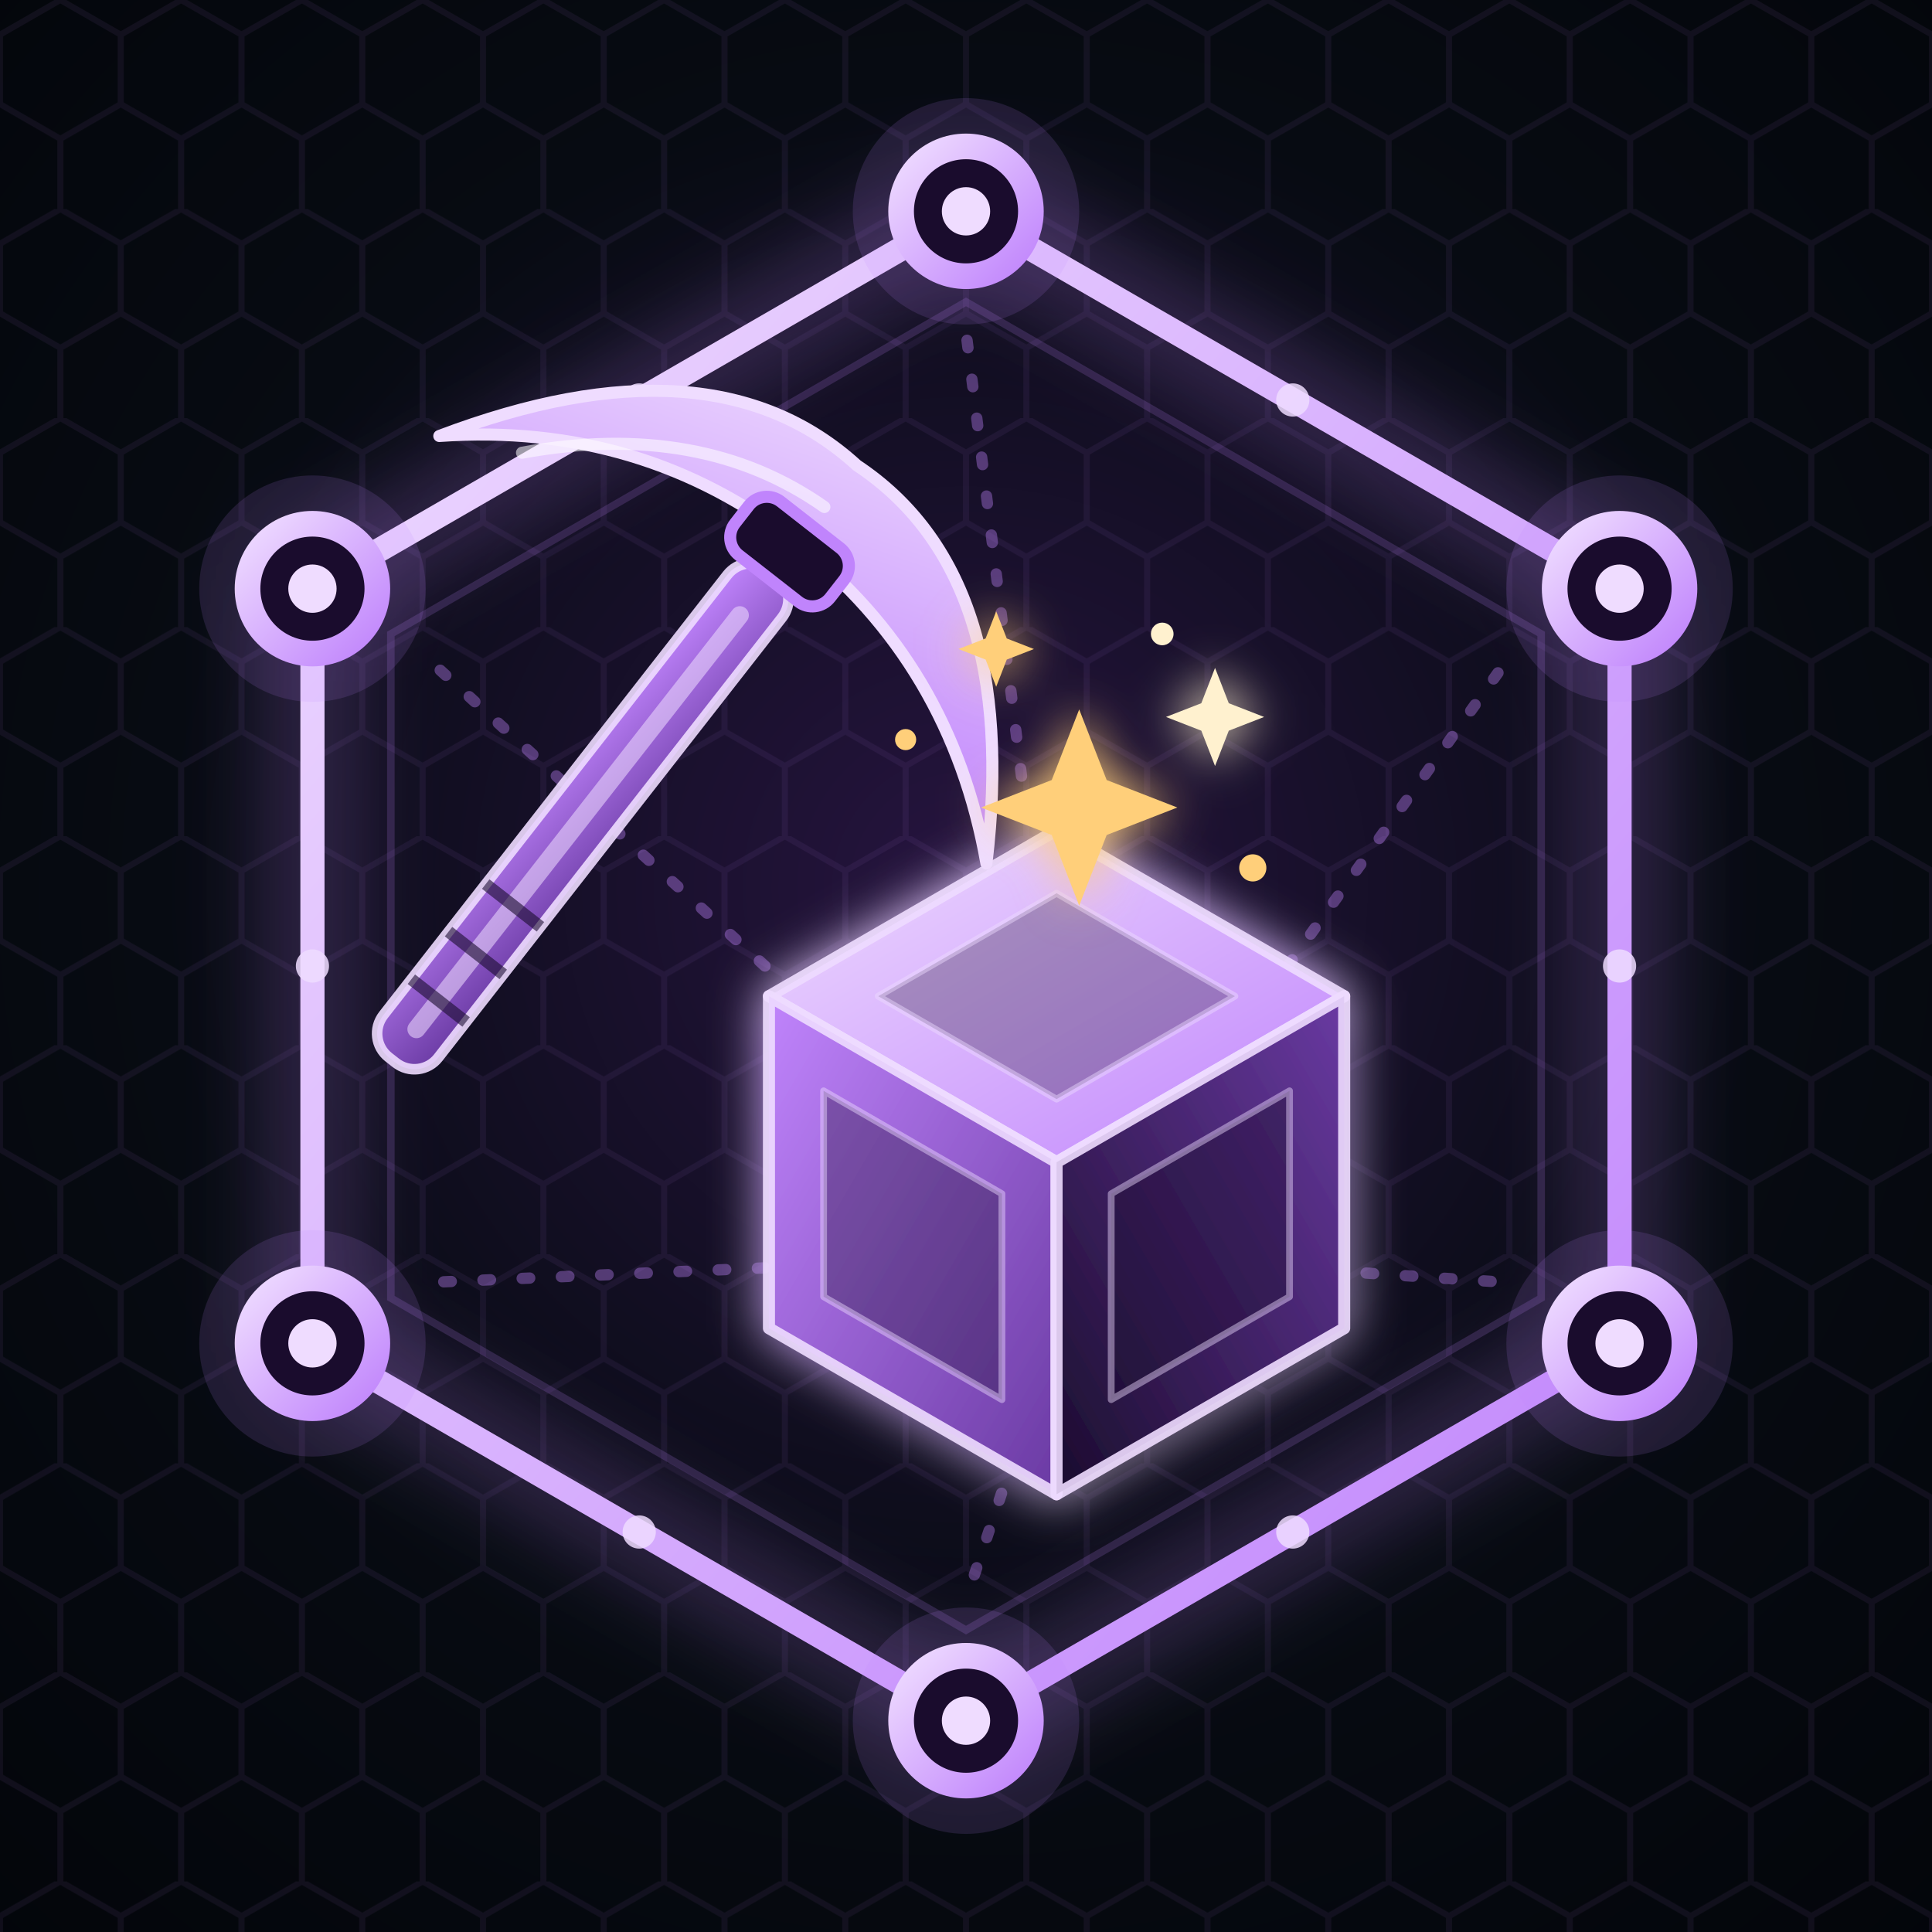
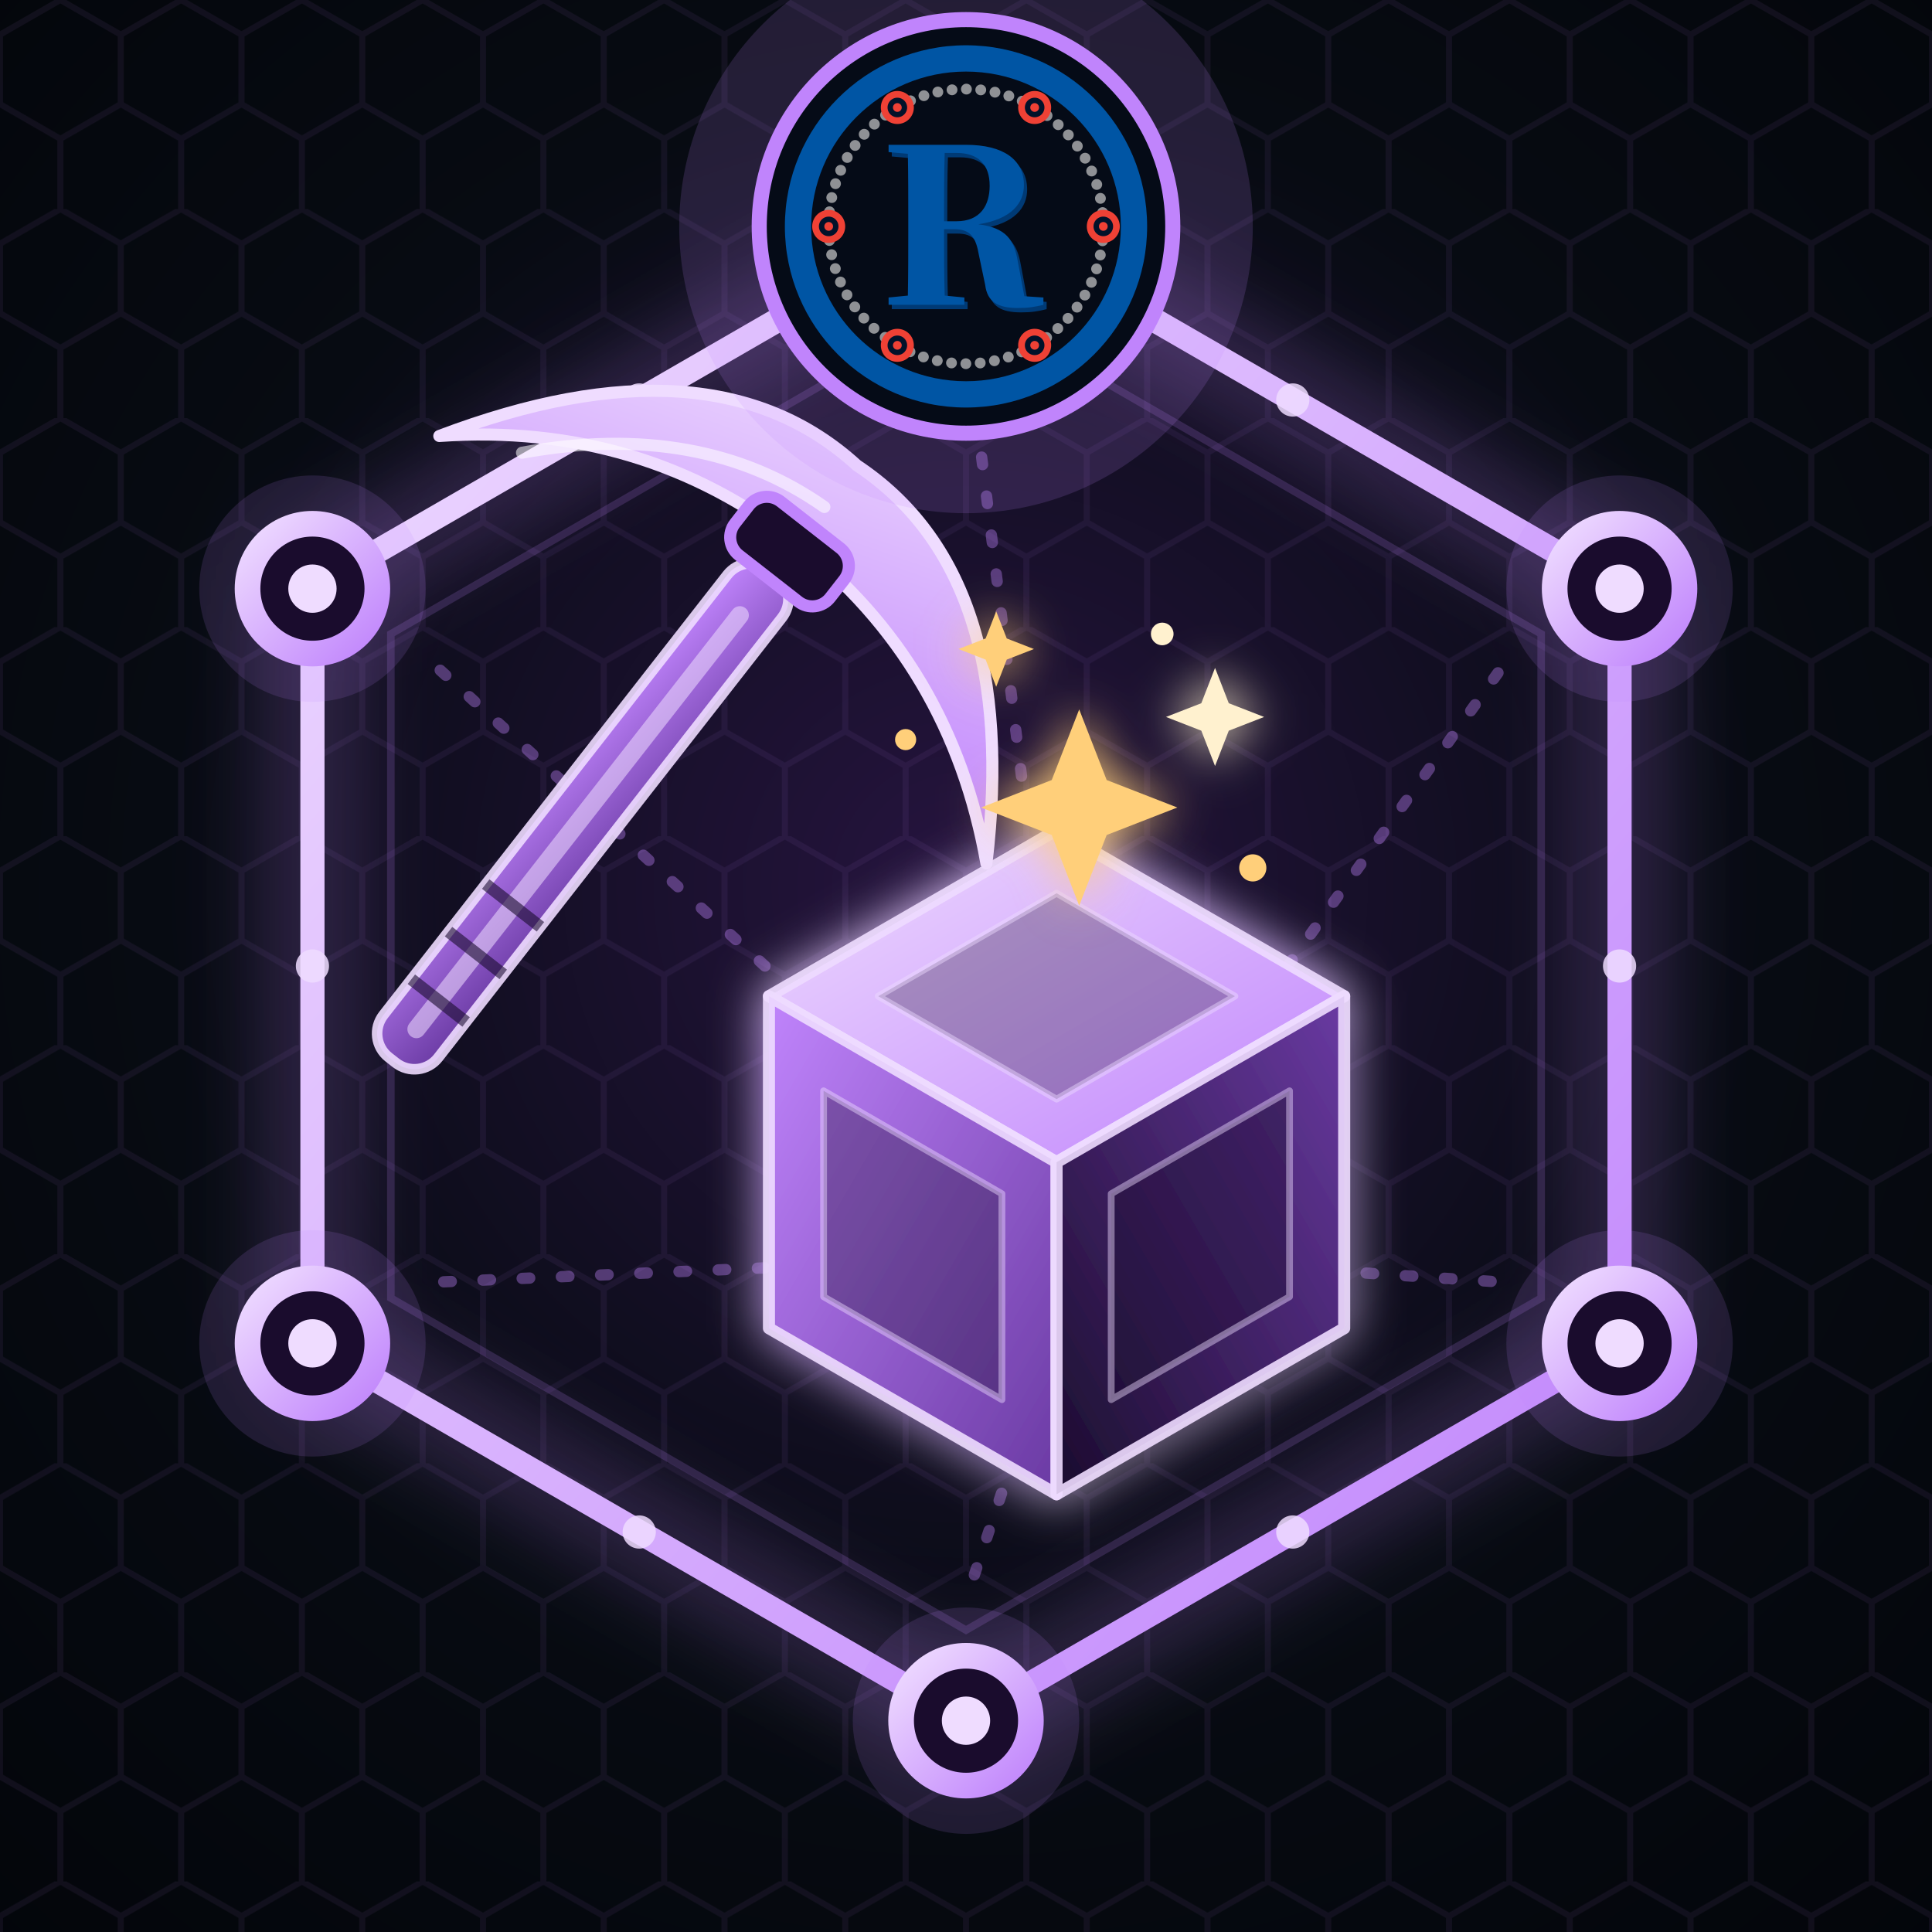
<svg xmlns="http://www.w3.org/2000/svg" width="256" height="256" viewBox="0 0 256 256">
  <defs>
    <radialGradient id="bgc" cx="50%" cy="46%" r="75%">
      <stop offset="0" stop-color="#26143f" />
      <stop offset="0.55" stop-color="#070b12" />
      <stop offset="1" stop-color="#03050a" />
    </radialGradient>
    <linearGradient id="topc" x1="0" y1="0" x2="1" y2="1">
      <stop offset="0" stop-color="#efdcff" />
      <stop offset="1" stop-color="#c084fc" />
    </linearGradient>
    <linearGradient id="lefc" x1="0" y1="0" x2="1" y2="1">
      <stop offset="0" stop-color="#c084fc" />
      <stop offset="1" stop-color="#6a3aa3" />
    </linearGradient>
    <linearGradient id="rigc" x1="1" y1="0" x2="0" y2="1">
      <stop offset="0" stop-color="#6a3aa3" />
      <stop offset="1" stop-color="#1a0c2d" />
    </linearGradient>
    <linearGradient id="strc" x1="0" y1="0" x2="1" y2="1">
      <stop offset="0" stop-color="#efdcff" />
      <stop offset="1" stop-color="#c084fc" />
    </linearGradient>
    <filter id="glowc" x="-30%" y="-30%" width="160%" height="160%">
      <feGaussianBlur stdDeviation="3.2" result="b" />
      <feMerge>
        <feMergeNode in="b" />
        <feMergeNode in="SourceGraphic" />
      </feMerge>
    </filter>
    <filter id="softc" x="-50%" y="-50%" width="200%" height="200%">
      <feGaussianBlur stdDeviation="6" />
    </filter>
    <pattern id="gridc" width="16" height="27.7" patternUnits="userSpaceOnUse" patternTransform="translate(0 0)">
      <path d="M8 0L16 4.6V13.8L8 18.4L0 13.8V4.6Z M8 18.4V27.7 M0 13.8L-8 18.4 M16 13.8L24 18.4" fill="none" stroke="#c084fc" stroke-opacity="0.07" stroke-width="0.8" />
    </pattern>
  </defs>
  <rect width="256" height="256" fill="url(#bgc)" />
  <rect width="256" height="256" fill="url(#gridc)" />
  <polygon points="128,40 204.21,84 204.21,172 128,216 51.79,172 51.79,84" fill="none" stroke="#c084fc" stroke-opacity="0.18" stroke-width="1" />
  <polygon points="128,28 214.6,78 214.6,178 128,228 41.4,178 41.4,78" fill="none" stroke="#c084fc" stroke-opacity="0.35" stroke-width="7" filter="url(#softc)" />
  <polygon points="128,28 214.6,78 214.6,178 128,228 41.4,178 41.4,78" fill="none" stroke="url(#strc)" stroke-width="3.2" stroke-linejoin="round" />
  <circle cx="171.3" cy="53" r="2.2" fill="#efdcff" fill-opacity="0.85" />
  <circle cx="214.6" cy="128" r="2.2" fill="#efdcff" fill-opacity="0.85" />
  <circle cx="171.3" cy="203" r="2.2" fill="#efdcff" fill-opacity="0.85" />
  <circle cx="84.7" cy="203" r="2.2" fill="#efdcff" fill-opacity="0.85" />
  <circle cx="41.4" cy="128" r="2.2" fill="#efdcff" fill-opacity="0.85" />
  <circle cx="84.7" cy="53" r="2.2" fill="#efdcff" fill-opacity="0.85" />
  <circle cx="128" cy="28" r="15" fill="#c084fc" fill-opacity="0.14" />
  <circle cx="128" cy="28" r="8.6" fill="#1a0c2d" stroke="url(#strc)" stroke-width="3.4" />
  <circle cx="128" cy="28" r="3.2" fill="#efdcff" />
  <circle cx="214.6" cy="78" r="15" fill="#c084fc" fill-opacity="0.14" />
  <circle cx="214.6" cy="78" r="8.6" fill="#1a0c2d" stroke="url(#strc)" stroke-width="3.4" />
  <circle cx="214.6" cy="78" r="3.2" fill="#efdcff" />
  <circle cx="214.6" cy="178" r="15" fill="#c084fc" fill-opacity="0.14" />
  <circle cx="214.6" cy="178" r="8.6" fill="#1a0c2d" stroke="url(#strc)" stroke-width="3.4" />
  <circle cx="214.6" cy="178" r="3.2" fill="#efdcff" />
  <circle cx="128" cy="228" r="15" fill="#c084fc" fill-opacity="0.14" />
  <circle cx="128" cy="228" r="8.6" fill="#1a0c2d" stroke="url(#strc)" stroke-width="3.4" />
  <circle cx="128" cy="228" r="3.2" fill="#efdcff" />
  <circle cx="41.4" cy="178" r="15" fill="#c084fc" fill-opacity="0.14" />
  <circle cx="41.4" cy="178" r="8.6" fill="#1a0c2d" stroke="url(#strc)" stroke-width="3.4" />
  <circle cx="41.4" cy="178" r="3.2" fill="#efdcff" />
  <circle cx="41.4" cy="78" r="15" fill="#c084fc" fill-opacity="0.14" />
  <circle cx="41.4" cy="78" r="8.6" fill="#1a0c2d" stroke="url(#strc)" stroke-width="3.4" />
  <circle cx="41.4" cy="78" r="3.2" fill="#efdcff" />
  <line x1="136" y1="108" x2="128" y2="44" stroke="#c084fc" stroke-opacity="0.38" stroke-width="1.5" stroke-dasharray="1 4.2" stroke-linecap="round" />
  <line x1="170.64" y1="128" x2="200.75" y2="86" stroke="#c084fc" stroke-opacity="0.38" stroke-width="1.5" stroke-dasharray="1 4.2" stroke-linecap="round" />
  <line x1="170.64" y1="168" x2="200.75" y2="170" stroke="#c084fc" stroke-opacity="0.38" stroke-width="1.5" stroke-dasharray="1 4.2" stroke-linecap="round" />
  <line x1="136" y1="188" x2="128" y2="212" stroke="#c084fc" stroke-opacity="0.38" stroke-width="1.5" stroke-dasharray="1 4.2" stroke-linecap="round" />
  <line x1="101.36" y1="168" x2="55.25" y2="170" stroke="#c084fc" stroke-opacity="0.38" stroke-width="1.5" stroke-dasharray="1 4.2" stroke-linecap="round" />
  <line x1="101.36" y1="128" x2="55.25" y2="86" stroke="#c084fc" stroke-opacity="0.38" stroke-width="1.5" stroke-dasharray="1 4.2" stroke-linecap="round" />
  <g filter="url(#glowc)">
    <polygon points="140,110 178.11,132 140,154 101.89,132" fill="url(#topc)" stroke="#efdcff" stroke-opacity="0.9" stroke-width="1.6" stroke-linejoin="round" />
    <polygon points="101.89,132 140,154 140,198 101.89,176" fill="url(#lefc)" stroke="#efdcff" stroke-opacity="0.9" stroke-width="1.6" stroke-linejoin="round" />
    <polygon points="140,154 178.11,132 178.11,176 140,198" fill="url(#rigc)" stroke="#efdcff" stroke-opacity="0.9" stroke-width="1.6" stroke-linejoin="round" />
    <polygon points="140,118.36 163.63,132 140,145.64 116.37,132" fill="#1a0c2d" fill-opacity="0.3" stroke="#efdcff" stroke-opacity="0.45" stroke-width="0.9" stroke-linejoin="round" />
    <polygon points="109.13,144.54 132.76,158.18 132.76,185.46 109.13,171.82" fill="#1a0c2d" fill-opacity="0.34" stroke="#efdcff" stroke-opacity="0.45" stroke-width="0.9" stroke-linejoin="round" />
    <polygon points="147.24,158.18 170.87,144.54 170.87,171.82 147.24,185.46" fill="#1a0c2d" fill-opacity="0.4" stroke="#efdcff" stroke-opacity="0.45" stroke-width="0.9" stroke-linejoin="round" />
  </g>
  <g transform="translate(100 79) rotate(38) scale(1.0)">
    <rect x="-4.6" y="-4" width="9.2" height="82" rx="4" fill="url(#lefc)" stroke="#efdcff" stroke-opacity="0.9" stroke-width="1.4" />
    <rect x="-1.2" y="2" width="2.4" height="72" rx="1.2" fill="#efdcff" fill-opacity="0.55" />
    <line x1="-4.6" y1="52" x2="4.6" y2="52" stroke="#1a0c2d" stroke-opacity="0.6" stroke-width="1.6" />
    <line x1="-4.6" y1="60" x2="4.6" y2="60" stroke="#1a0c2d" stroke-opacity="0.6" stroke-width="1.6" />
    <line x1="-4.6" y1="68" x2="4.6" y2="68" stroke="#1a0c2d" stroke-opacity="0.6" stroke-width="1.6" />
    <path d="M-46 9 Q -26 -24 0 -22 Q 26 -24 46 9 Q 26 -9 0 -9 Q -26 -9 -46 9 Z" fill="url(#topc)" stroke="#efdcff" stroke-width="1.6" stroke-linejoin="round" />
    <path d="M-36 4 Q -20 -14 0 -15" fill="none" stroke="#ffffff" stroke-opacity="0.55" stroke-width="1.6" stroke-linecap="round" />
    <rect x="-8" y="-12" width="16" height="9" rx="3" fill="#1a0c2d" stroke="#c084fc" stroke-width="1.6" />
  </g>
  <g filter="url(#glowc)">
    <path d="M143 94 L146.64 103.36 L156 107 L146.64 110.64 L143 120 L139.36 110.64 L130 107 L139.36 103.36 Z" fill="#ffcf7a" />
    <path d="M161 88.5 L162.82 93.18 L167.5 95 L162.82 96.82 L161 101.5 L159.18 96.82 L154.5 95 L159.18 93.18 Z" fill="#fff1cf" />
    <path d="M132 81 L133.4 84.6 L137 86 L133.4 87.4 L132 91 L130.6 87.4 L127 86 L130.6 84.6 Z" fill="#ffcf7a" />
  </g>
  <circle cx="166" cy="115" r="1.8" fill="#ffcf7a" />
  <circle cx="154" cy="84" r="1.5" fill="#fff1cf" />
  <circle cx="120" cy="98" r="1.4" fill="#ffcf7a" />
+   <g id="piece-radthal">
+     <circle cx="128" cy="30" r="38" fill="#c084fc" fill-opacity="0.16" />
+     <circle cx="128" cy="30" r="27.4" fill="#050b17" stroke="#c084fc" stroke-width="2" />
+     <g transform="translate(128 30) scale(0.19355) translate(-128 -128)">
+       <circle cx="128" cy="128" r="124" fill="#0055A4" />
+       <circle cx="128" cy="128" r="106" fill="#050b17" />
+       <circle cx="128" cy="128" r="94" fill="none" stroke="#8F9195" stroke-width="7.4" stroke-dasharray="0.01 9.84" stroke-linecap="round" />
+       <circle cx="222.00" cy="128.00" r="9" fill="#02122a" stroke="#EF4135" stroke-width="4.6" />
+       <circle cx="222.00" cy="128.00" r="3" fill="#EF4135" />
+       <circle cx="175.00" cy="209.41" r="9" fill="#02122a" stroke="#EF4135" stroke-width="4.6" />
+       <circle cx="175.00" cy="209.41" r="3" fill="#EF4135" />
+       <circle cx="81.00" cy="209.41" r="9" fill="#02122a" stroke="#EF4135" stroke-width="4.6" />
+       <circle cx="81.00" cy="209.41" r="3" fill="#EF4135" />
+       <circle cx="34.00" cy="128.00" r="9" fill="#02122a" stroke="#EF4135" stroke-width="4.6" />
+       <circle cx="34.00" cy="128.00" r="3" fill="#EF4135" />
+       <circle cx="81.00" cy="46.59" r="9" fill="#02122a" stroke="#EF4135" stroke-width="4.6" />
+       <circle cx="81.00" cy="46.59" r="3" fill="#EF4135" />
+       <circle cx="175.00" cy="46.59" r="9" fill="#02122a" stroke="#EF4135" stroke-width="4.6" />
+       <circle cx="175.00" cy="46.59" r="3" fill="#EF4135" />
+       <path d="M75 77.13 88.2 78.3C88.49 93.4 88.49 108.5 88.49 123.75V130.2C88.49 145.45 88.49 160.55 88.2 175.36L75 176.67V181.66H126.9V176.67L113.41 175.36C112.97 160.4 112.97 145.3 112.97 129.91H120.01C131.3 129.91 134.82 135.77 136.87 147.79L141.12 168.02C142.59 179.9 150.07 183.86 163.55 183.86C170.88 183.86 174.99 183.13 181 181.66V176.67L167.95 175.8L163.41 151.75C160.91 137.24 155.64 129.03 136.43 126.53C159.59 123.02 167.66 111.73 167.66 99.7C167.66 82.26 153.58 72.14 127.93 72.14H75ZM113.41 77.71H121.62C136.43 77.71 144.2 85.63 144.2 100.14C144.2 113.49 137.9 124.48 121.48 124.48H112.97C112.97 107.62 112.97 92.52 113.41 77.71Z" transform="translate(2.2 3)" fill="#003a75" />
+       <path d="M75 77.13 88.2 78.3C88.49 93.4 88.49 108.5 88.49 123.75V130.2C88.49 145.45 88.49 160.55 88.2 175.36L75 176.67V181.66H126.9V176.67L113.41 175.36C112.97 160.4 112.97 145.3 112.97 129.91H120.01C131.3 129.91 134.82 135.77 136.87 147.79L141.12 168.02C142.59 179.9 150.07 183.86 163.55 183.86C170.88 183.86 174.99 183.13 181 181.66V176.67L167.95 175.8L163.41 151.75C160.91 137.24 155.64 129.03 136.43 126.53C159.59 123.02 167.66 111.73 167.66 99.7C167.66 82.26 153.58 72.14 127.93 72.14H75ZM113.41 77.71H121.62C136.43 77.71 144.2 85.63 144.2 100.14C144.2 113.49 137.9 124.48 121.48 124.48H112.97C112.97 107.62 112.97 92.52 113.41 77.71Z" fill="#0055A4" />
+     </g>
+   </g>
</svg>
